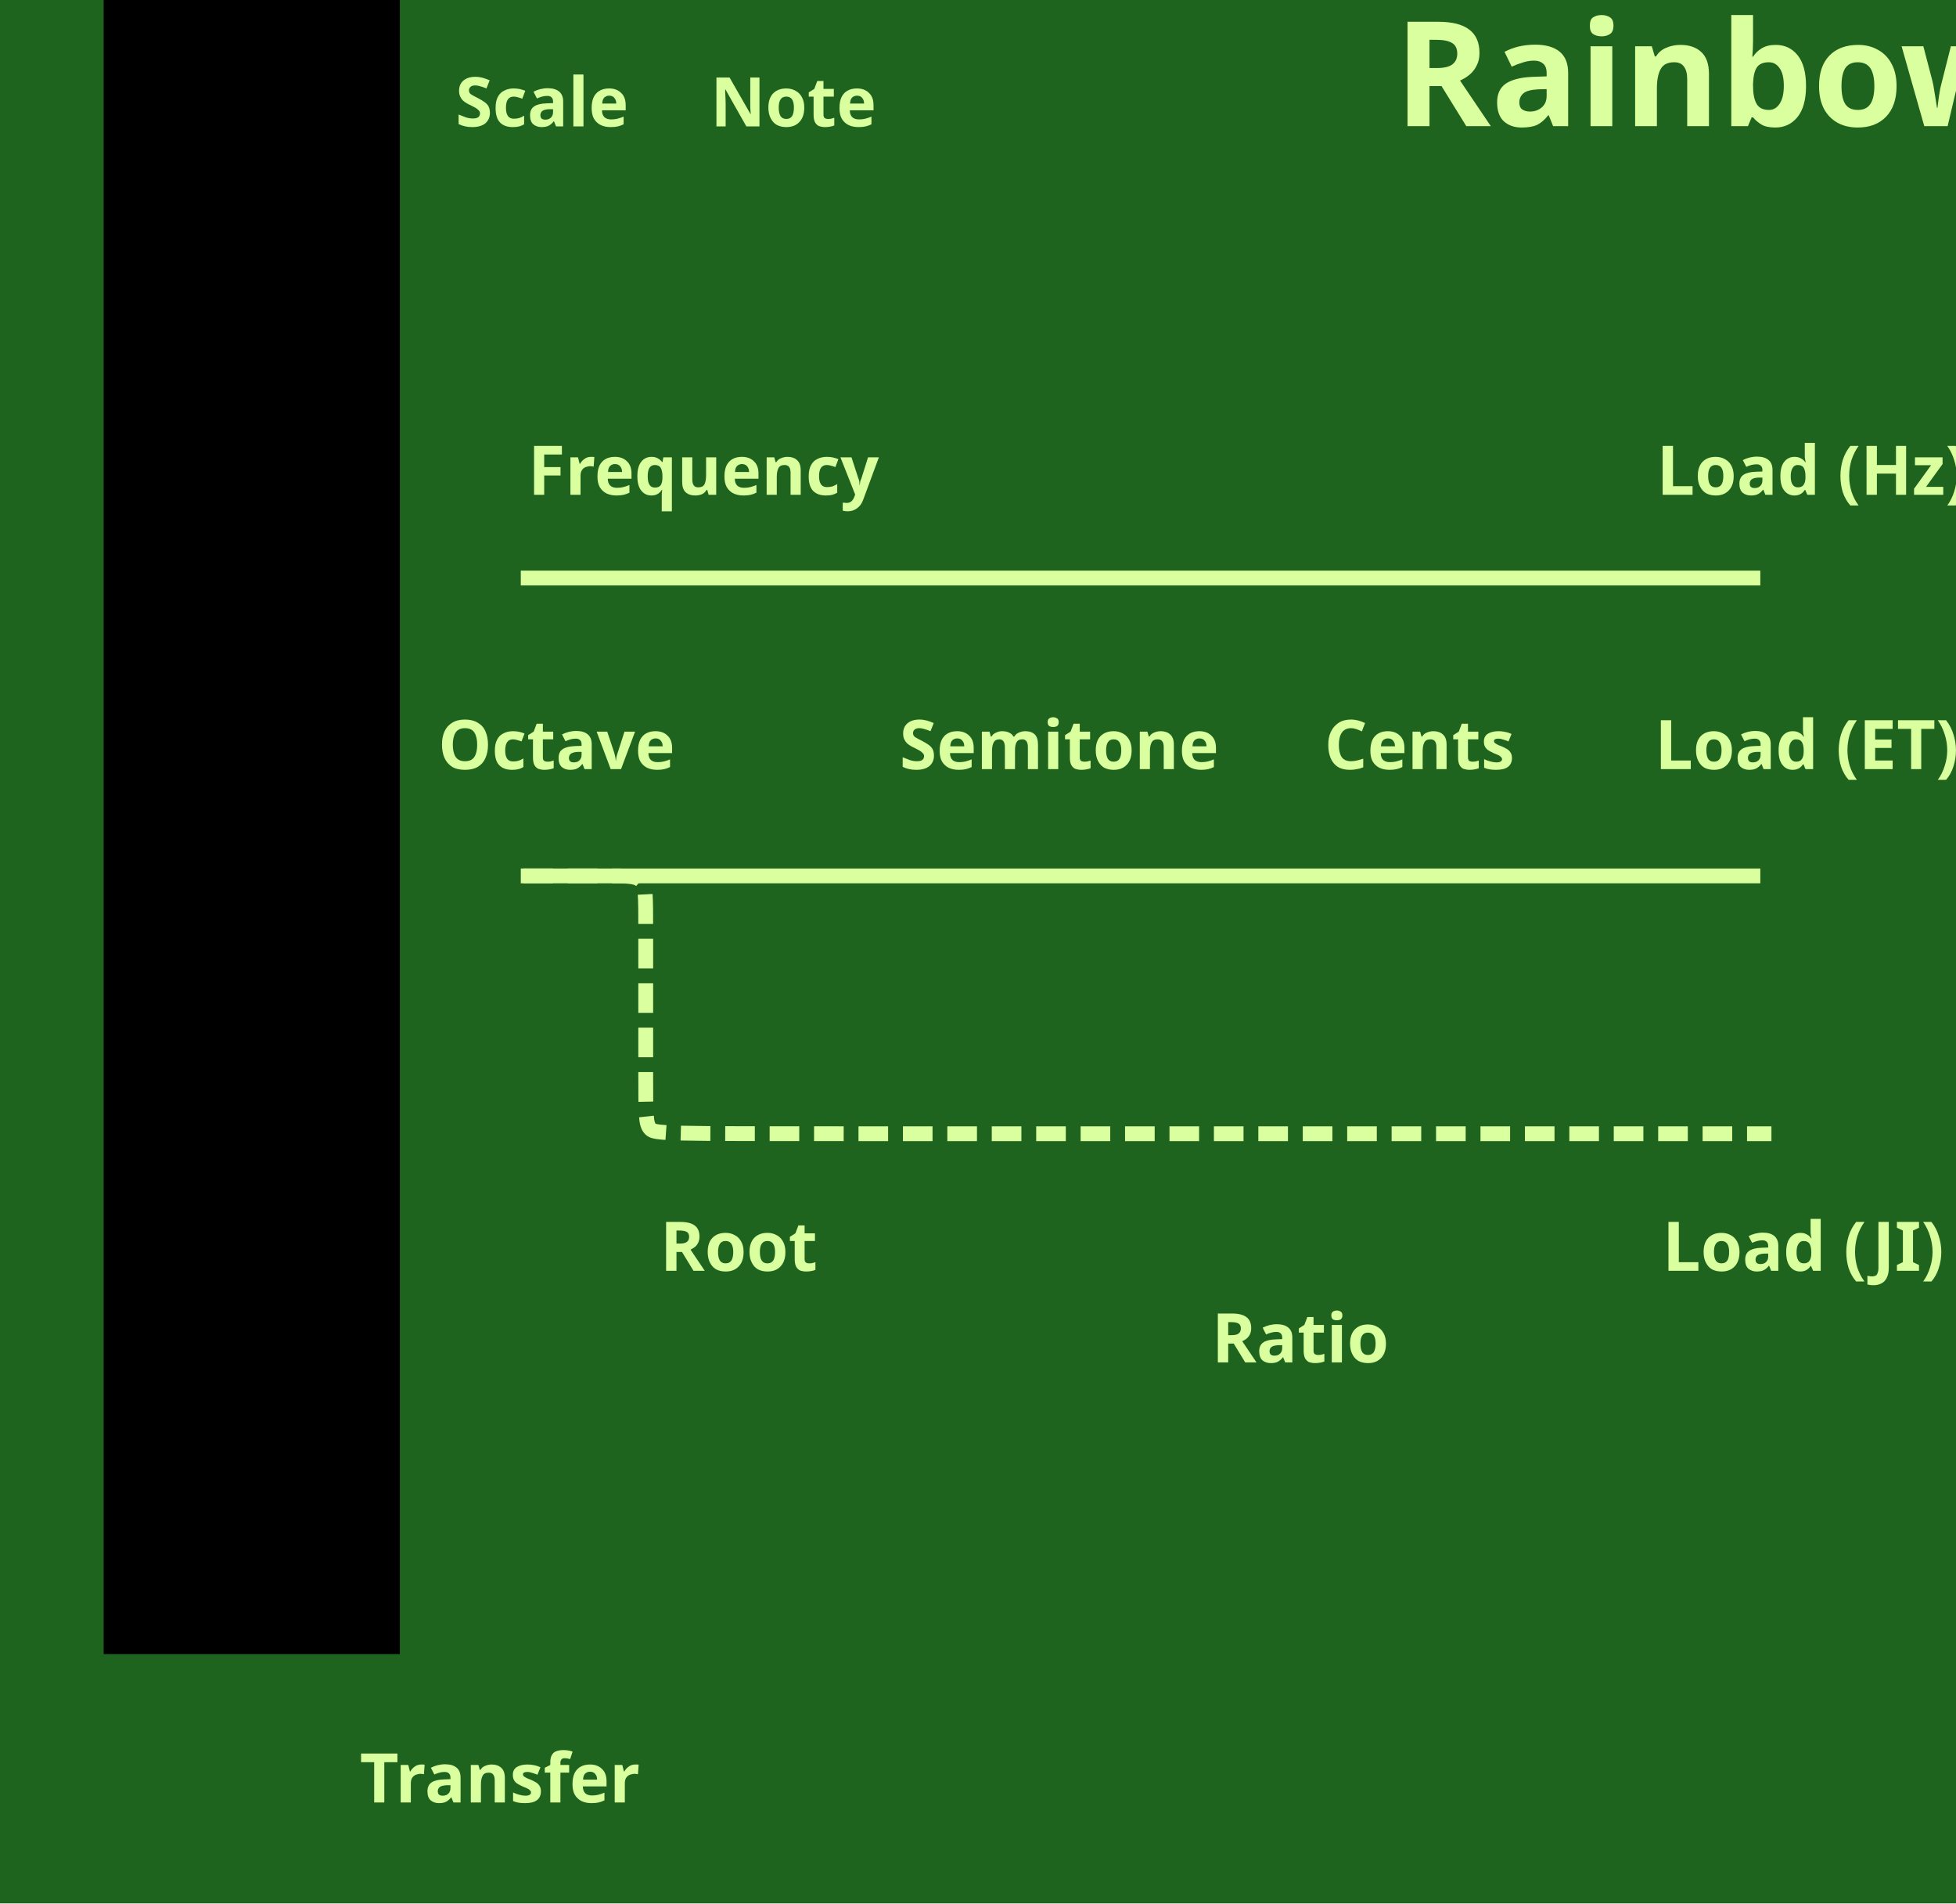
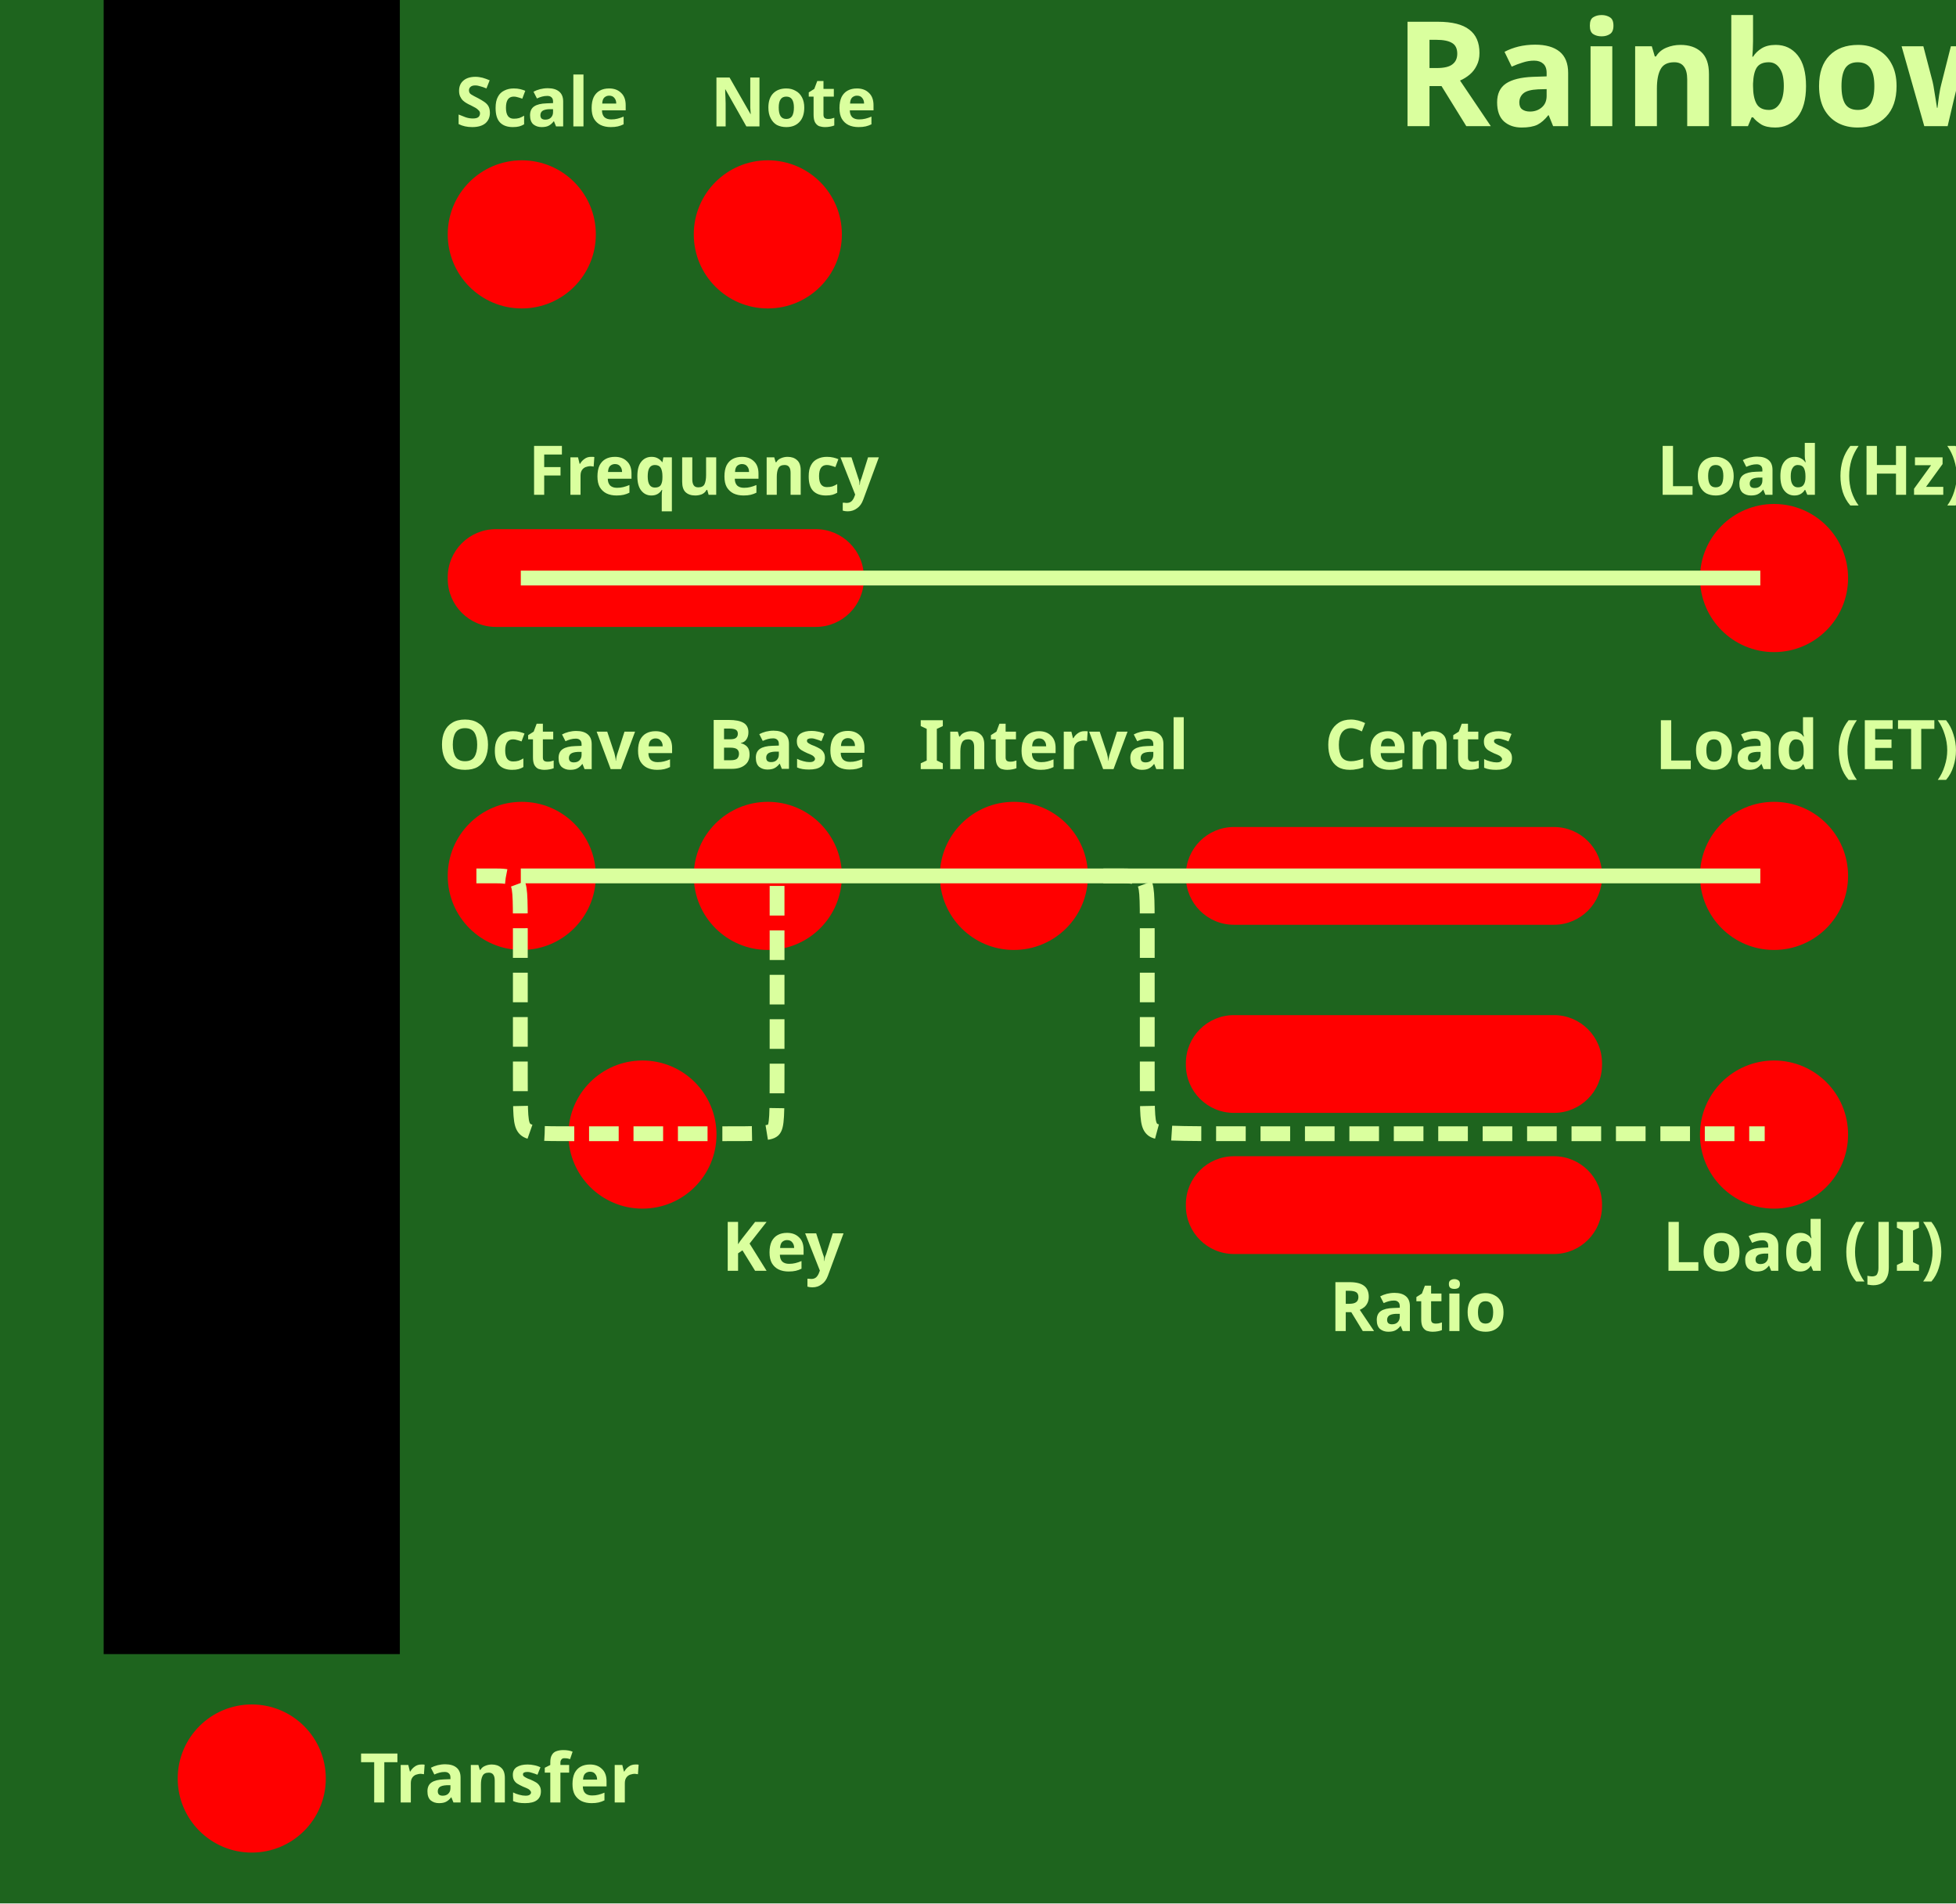
<svg xmlns="http://www.w3.org/2000/svg" xmlns:ns1="http://www.openswatchbook.org/uri/2009/osb" xmlns:xlink="http://www.w3.org/1999/xlink" width="132.08mm" height="128.5mm" viewBox="0 0 132.08 128.5" version="1.1" id="svg4540">
  <defs id="defs4534">
    <marker style="overflow:visible" id="marker3381" refX="0" refY="0" orient="auto">
      <path transform="matrix(-1.1,0,0,-1.1,-1.1,0)" d="M 8.719,4.034 -2.207,0.016 8.719,-4.002 c -1.745,2.372 -1.735,5.617 -6e-7,8.035 z" style="fill:#daff9e;fill-opacity:1;fill-rule:evenodd;stroke:#daff9e;stroke-width:0.625;stroke-linejoin:round;stroke-opacity:1" id="path3379" />
    </marker>
    <marker style="overflow:visible" id="marker2321" refX="0" refY="0" orient="auto">
      <path transform="matrix(-1.1,0,0,-1.1,-1.1,0)" d="M 8.719,4.034 -2.207,0.016 8.719,-4.002 c -1.745,2.372 -1.735,5.617 -6e-7,8.035 z" style="fill:#daff9e;fill-opacity:1;fill-rule:evenodd;stroke:#daff9e;stroke-width:0.625;stroke-linejoin:round;stroke-opacity:1" id="path2319" />
    </marker>
    <marker orient="auto" refY="0" refX="0" id="marker1985" style="overflow:visible">
      <g id="g1983" transform="scale(-1.2)" style="fill:#daff9e;fill-opacity:1;stroke:#daff9e;stroke-opacity:1">
        <path id="path1971" d="M -3.805,-3.959 0.544,0" style="fill:#daff9e;fill-opacity:1;fill-rule:evenodd;stroke:#daff9e;stroke-width:0.8;stroke-linecap:round;stroke-opacity:1" />
        <path id="path1973" d="M -1.287,-3.959 3.062,0" style="fill:#daff9e;fill-opacity:1;fill-rule:evenodd;stroke:#daff9e;stroke-width:0.8;stroke-linecap:round;stroke-opacity:1" />
        <path id="path1975" d="M 1.305,-3.959 5.654,0" style="fill:#daff9e;fill-opacity:1;fill-rule:evenodd;stroke:#daff9e;stroke-width:0.8;stroke-linecap:round;stroke-opacity:1" />
        <path id="path1977" d="M -3.805,4.178 0.544,0.22" style="fill:#daff9e;fill-opacity:1;fill-rule:evenodd;stroke:#daff9e;stroke-width:0.8;stroke-linecap:round;stroke-opacity:1" />
        <path id="path1979" d="M -1.287,4.178 3.062,0.22" style="fill:#daff9e;fill-opacity:1;fill-rule:evenodd;stroke:#daff9e;stroke-width:0.8;stroke-linecap:round;stroke-opacity:1" />
        <path id="path1981" d="M 1.305,4.178 5.654,0.22" style="fill:#daff9e;fill-opacity:1;fill-rule:evenodd;stroke:#daff9e;stroke-width:0.8;stroke-linecap:round;stroke-opacity:1" />
      </g>
    </marker>
    <marker orient="auto" refY="0" refX="0" id="Arrow1Lstart" style="overflow:visible">
      <path id="path1379" d="M 0,0 5,-5 -12.5,0 5,5 Z" style="fill:#daff9e;fill-opacity:1;fill-rule:evenodd;stroke:#daff9e;stroke-width:1pt;stroke-opacity:1" transform="matrix(0.8,0,0,0.8,10,0)" />
    </marker>
    <marker orient="auto" refY="0" refX="0" id="marker1711" style="overflow:visible">
      <g id="g1709" transform="scale(-1.2)" style="fill:#daff9e;fill-opacity:1;stroke:#daff9e;stroke-opacity:1">
        <path id="path1697" d="M -3.805,-3.959 0.544,0" style="fill:#daff9e;fill-opacity:1;fill-rule:evenodd;stroke:#daff9e;stroke-width:0.8;stroke-linecap:round;stroke-opacity:1" />
        <path id="path1699" d="M -1.287,-3.959 3.062,0" style="fill:#daff9e;fill-opacity:1;fill-rule:evenodd;stroke:#daff9e;stroke-width:0.8;stroke-linecap:round;stroke-opacity:1" />
        <path id="path1701" d="M 1.305,-3.959 5.654,0" style="fill:#daff9e;fill-opacity:1;fill-rule:evenodd;stroke:#daff9e;stroke-width:0.8;stroke-linecap:round;stroke-opacity:1" />
        <path id="path1703" d="M -3.805,4.178 0.544,0.22" style="fill:#daff9e;fill-opacity:1;fill-rule:evenodd;stroke:#daff9e;stroke-width:0.8;stroke-linecap:round;stroke-opacity:1" />
        <path id="path1705" d="M -1.287,4.178 3.062,0.22" style="fill:#daff9e;fill-opacity:1;fill-rule:evenodd;stroke:#daff9e;stroke-width:0.8;stroke-linecap:round;stroke-opacity:1" />
        <path id="path1707" d="M 1.305,4.178 5.654,0.22" style="fill:#daff9e;fill-opacity:1;fill-rule:evenodd;stroke:#daff9e;stroke-width:0.8;stroke-linecap:round;stroke-opacity:1" />
      </g>
    </marker>
    <marker orient="auto" refY="0" refX="0" id="Tail" style="overflow:visible">
      <g id="g1427" transform="scale(-1.2)" style="fill:#daff9e;fill-opacity:1;stroke:#daff9e;stroke-opacity:1">
        <path id="path1415" d="M -3.805,-3.959 0.544,0" style="fill:#daff9e;fill-opacity:1;fill-rule:evenodd;stroke:#daff9e;stroke-width:0.8;stroke-linecap:round;stroke-opacity:1" />
        <path id="path1417" d="M -1.287,-3.959 3.062,0" style="fill:#daff9e;fill-opacity:1;fill-rule:evenodd;stroke:#daff9e;stroke-width:0.8;stroke-linecap:round;stroke-opacity:1" />
        <path id="path1419" d="M 1.305,-3.959 5.654,0" style="fill:#daff9e;fill-opacity:1;fill-rule:evenodd;stroke:#daff9e;stroke-width:0.8;stroke-linecap:round;stroke-opacity:1" />
        <path id="path1421" d="M -3.805,4.178 0.544,0.22" style="fill:#daff9e;fill-opacity:1;fill-rule:evenodd;stroke:#daff9e;stroke-width:0.8;stroke-linecap:round;stroke-opacity:1" />
        <path id="path1423" d="M -1.287,4.178 3.062,0.22" style="fill:#daff9e;fill-opacity:1;fill-rule:evenodd;stroke:#daff9e;stroke-width:0.8;stroke-linecap:round;stroke-opacity:1" />
        <path id="path1425" d="M 1.305,4.178 5.654,0.22" style="fill:#daff9e;fill-opacity:1;fill-rule:evenodd;stroke:#daff9e;stroke-width:0.8;stroke-linecap:round;stroke-opacity:1" />
      </g>
    </marker>
    <linearGradient id="linearGradient6764" ns1:paint="solid">
      <stop style="stop-color:#000000;stop-opacity:1;" offset="0" id="stop6762" />
    </linearGradient>
    <linearGradient xlink:href="#Dark" id="linearGradient1230" x1="-0.012" y1="264.387" x2="734.988" y2="264.387" gradientUnits="userSpaceOnUse" gradientTransform="matrix(0.2645833,0,0,0.2645833,0.00311001,-19.6815)" />
    <linearGradient id="Dark" ns1:paint="solid">
      <stop style="stop-color:#1e641e;stop-opacity:1;" offset="0" id="stop1226" />
    </linearGradient>
    <linearGradient id="linearGradient3050" ns1:paint="solid">
      <stop style="stop-color:#daff9e;stop-opacity:1;" offset="0" id="stop3048" />
    </linearGradient>
    <linearGradient xlink:href="#linearGradient3050" id="linearGradient2337" gradientUnits="userSpaceOnUse" gradientTransform="matrix(0.2645833,0,0,0.2645833,0.00325402,169.047)" x1="58.839" y1="374.624" x2="87.734" y2="374.624" />
  </defs>
  <g id="layer2" style="display:inline">
    <path style="display:inline;opacity:1;fill:url(#linearGradient1230);fill-opacity:1;stroke-width:4.289" d="M 0,-1e-5 H 132.08 V 128.5 H 0 Z" id="rect7953" />
  </g>
-   <g id="layer3" style="display:none">
+   <g id="layer3" style="display:inline">
    <rect rx="3.196" style="display:inline;opacity:1;fill:#ff0000;fill-opacity:1;stroke:#ff0000;stroke-width:0.1;stroke-linecap:square;stroke-miterlimit:4;stroke-dasharray:none;stroke-opacity:1" id="rect2516" width="28" height="6.5" x="30.284" y="35.774" ry="3.196" />
    <circle style="display:inline;opacity:1;fill:#ff0000;fill-opacity:1;stroke:#ff0000;stroke-width:0;stroke-linecap:square;stroke-miterlimit:4;stroke-dasharray:none;stroke-opacity:1" id="circle16135" cx="17" cy="120.069" r="5" />
    <circle r="5" cy="59.132" cx="119.792" id="circle5193" style="display:inline;opacity:1;fill:#ff0000;fill-opacity:1;stroke:#ff0000;stroke-width:0;stroke-linecap:square;stroke-miterlimit:4;stroke-dasharray:none;stroke-opacity:1" />
    <circle r="5" cy="39.024" cx="119.792" id="circle5207" style="display:inline;opacity:1;fill:#ff0000;fill-opacity:1;stroke:#ff0000;stroke-width:0;stroke-linecap:square;stroke-miterlimit:4;stroke-dasharray:none;stroke-opacity:1" />
    <circle style="display:inline;opacity:1;fill:#ff0000;fill-opacity:1;stroke:#ff0000;stroke-width:0;stroke-linecap:square;stroke-miterlimit:4;stroke-dasharray:none;stroke-opacity:1" id="circle5205" cx="119.792" cy="76.595" r="5" />
    <rect ry="3.196" y="55.882" x="80.127" height="6.5" width="28" id="rect5203" style="display:inline;opacity:1;fill:#ff0000;fill-opacity:1;stroke:#ff0000;stroke-width:0.1;stroke-linecap:square;stroke-miterlimit:4;stroke-dasharray:none;stroke-opacity:1" rx="3.196" />
    <circle r="5" cy="59.132" cx="68.463" id="circle5197" style="display:inline;opacity:1;fill:#ff0000;fill-opacity:1;stroke:#ff0000;stroke-width:0;stroke-linecap:square;stroke-miterlimit:4;stroke-dasharray:none;stroke-opacity:1" />
-     <circle r="5" cy="76.595" cx="51.848" id="circle5407" style="display:inline;opacity:1;fill:#ff0000;fill-opacity:1;stroke:#ff0000;stroke-width:0;stroke-linecap:square;stroke-miterlimit:4;stroke-dasharray:none;stroke-opacity:1" />
+     <circle r="5" cy="76.595" cx="43.382" id="circle5407" style="display:inline;opacity:1;fill:#ff0000;fill-opacity:1;stroke:#ff0000;stroke-width:0;stroke-linecap:square;stroke-miterlimit:4;stroke-dasharray:none;stroke-opacity:1" />
    <circle style="display:inline;opacity:1;fill:#ff0000;fill-opacity:1;stroke:#ff0000;stroke-width:0;stroke-linecap:square;stroke-miterlimit:4;stroke-dasharray:none;stroke-opacity:1" id="circle5195" cx="35.234" cy="59.132" r="5" />
    <circle r="5" cy="15.823" cx="35.234" id="circle5409" style="display:inline;opacity:1;fill:#ff0000;fill-opacity:1;stroke:#ff0000;stroke-width:0;stroke-linecap:square;stroke-miterlimit:4;stroke-dasharray:none;stroke-opacity:1" />
    <circle style="display:inline;opacity:1;fill:#ff0000;fill-opacity:1;stroke:#ff0000;stroke-width:0;stroke-linecap:square;stroke-miterlimit:4;stroke-dasharray:none;stroke-opacity:1" id="circle5411" cx="51.848" cy="15.823" r="5" />
-     <rect rx="3.196" style="display:inline;opacity:1;fill:#ff0000;fill-opacity:1;stroke:#ff0000;stroke-width:0.1;stroke-linecap:square;stroke-miterlimit:4;stroke-dasharray:none;stroke-opacity:1" id="rect7285" width="28" height="6.5" x="72.19" y="68.582" ry="3.196" />
-     <rect ry="3.196" y="78.108" x="72.19" height="6.5" width="28" id="rect7287" style="display:inline;opacity:1;fill:#ff0000;fill-opacity:1;stroke:#ff0000;stroke-width:0.1;stroke-linecap:square;stroke-miterlimit:4;stroke-dasharray:none;stroke-opacity:1" rx="3.196" />
+     <rect rx="3.196" style="display:inline;opacity:1;fill:#ff0000;fill-opacity:1;stroke:#ff0000;stroke-width:0.1;stroke-linecap:square;stroke-miterlimit:4;stroke-dasharray:none;stroke-opacity:1" id="rect7285" width="28" height="6.5" x="80.127" y="68.582" ry="3.196" />
+     <rect ry="3.196" y="78.108" x="80.127" height="6.5" width="28" id="rect7287" style="display:inline;opacity:1;fill:#ff0000;fill-opacity:1;stroke:#ff0000;stroke-width:0.1;stroke-linecap:square;stroke-miterlimit:4;stroke-dasharray:none;stroke-opacity:1" rx="3.196" />
+     <circle style="display:inline;opacity:1;fill:#ff0000;fill-opacity:1;stroke:#ff0000;stroke-width:0;stroke-linecap:square;stroke-miterlimit:4;stroke-dasharray:none;stroke-opacity:1" id="circle8212" cx="51.848" cy="59.132" r="5" />
  </g>
  <g id="layer1" transform="translate(0,-168.5)" style="display:inline">
    <text xml:space="preserve" style="font-style:normal;font-variant:normal;font-weight:900;font-stretch:condensed;font-size:4.233px;line-height:1.25;font-family:'DIN Pro';-inkscape-font-specification:'DIN Pro, Heavy Condensed';font-variant-ligatures:normal;font-variant-caps:normal;font-variant-numeric:normal;font-feature-settings:normal;text-align:start;letter-spacing:0px;word-spacing:0px;writing-mode:lr-tb;text-anchor:start;display:inline;fill:#daff9e;fill-opacity:1;stroke:none;stroke-width:0.265" x="70.763" y="262.857" id="text7593">
      <tspan id="tspan7591" x="70.763" y="266.788" style="stroke-width:0.265" />
    </text>
    <text id="text7961" y="177.017" x="94.152" style="font-style:normal;font-variant:normal;font-weight:bold;font-stretch:condensed;font-size:9.878px;line-height:1.25;font-family:'Barlow Condensed';-inkscape-font-specification:'Barlow Condensed, Bold Condensed';font-variant-ligatures:normal;font-variant-caps:normal;font-variant-numeric:normal;font-feature-settings:normal;text-align:start;letter-spacing:0px;word-spacing:0px;writing-mode:lr-tb;text-anchor:start;display:inline;fill:#daff9e;fill-opacity:1;stroke:none;stroke-width:0.265" xml:space="preserve">
      <tspan style="font-style:normal;font-variant:normal;font-weight:bold;font-stretch:condensed;font-size:9.878px;font-family:'Barlow Condensed';-inkscape-font-specification:'Barlow Condensed, Bold Condensed';font-variant-ligatures:normal;font-variant-caps:normal;font-variant-numeric:normal;font-feature-settings:normal;text-align:start;writing-mode:lr-tb;text-anchor:start;fill:#daff9e;fill-opacity:1;stroke-width:0.265" y="177.017" x="94.152" id="tspan7959">RainbowIO</tspan>
    </text>
    <rect style="display:inline;opacity:1;fill:#000000;fill-opacity:1;stroke:none;stroke-width:0.3;stroke-linecap:round;stroke-linejoin:round;stroke-miterlimit:4;stroke-dasharray:none;stroke-opacity:1" id="rect3513" width="20" height="111.67" x="7" y="168.5" rx="0" ry="0" />
    <path id="path5349" d="M 35.167,207.524 H 118.866" style="display:inline;fill:none;stroke:#daff9e;stroke-width:1;stroke-linecap:butt;stroke-linejoin:miter;stroke-miterlimit:4;stroke-dasharray:none;stroke-opacity:1" />
    <path style="display:inline;fill:none;stroke:#daff9e;stroke-width:1;stroke-linecap:butt;stroke-linejoin:miter;stroke-miterlimit:4;stroke-dasharray:none;stroke-opacity:1" d="M 35.167,227.633 H 118.866" id="path5325" />
-     <path style="display:inline;fill:none;stroke:#daff9e;stroke-width:1;stroke-linecap:butt;stroke-linejoin:miter;stroke-miterlimit:4;stroke-dasharray:2, 1;stroke-dashoffset:0;stroke-opacity:1" d="m 35.344,45.911 c 2.117,0 4.233,0 5.61,0 1.376,0 2.013,0 2.331,0.311 0.318,0.311 0.318,0.932 0.318,3.516 0,2.584 0,7.126 0,9.716 0,2.59 0,3.227 0.318,3.545 0.318,0.318 0.955,0.318 13.624,0.318 12.669,-6.2e-5 37.37,-6.2e-5 62.072,-6.2e-5" id="path5341" transform="translate(0,181.7213)" />
+     <path style="display:inline;fill:none;stroke:#daff9e;stroke-width:1;stroke-linecap:butt;stroke-linejoin:miter;stroke-miterlimit:4;stroke-dasharray:2, 1;stroke-dashoffset:0;stroke-opacity:1" d="m 35.344,45.911 c 0.353,0 0.706,0 1.2,0 0.494,0 1.131,0 1.449,0.311 0.318,0.311 0.318,0.932 0.318,3.516 0,2.584 0,7.126 0,9.716 0,2.59 0,3.226 0.318,3.545 0.318,0.318 1.082,0.318 3.133,0.318 2.052,-6.2e-5 8.341,-1.09e-4 10.398,-1.27e-4 2.057,-1.8e-5 2.967,-3.5e-5 3.227,-0.247 0.26,-0.247 0.26,-0.989 0.26,-3.878 0,-2.889 -3.3e-5,-8.047 -6.6e-5,-13.206" id="path5341" transform="translate(-3.175,181.7213)" />
    <text xml:space="preserve" style="font-style:normal;font-variant:normal;font-weight:bold;font-stretch:condensed;font-size:4.586px;line-height:1.25;font-family:'Barlow Condensed';-inkscape-font-specification:'Barlow Condensed, Bold Condensed';font-variant-ligatures:normal;font-variant-caps:normal;font-variant-numeric:normal;font-feature-settings:normal;text-align:start;letter-spacing:0px;word-spacing:0px;writing-mode:lr-tb;text-anchor:start;display:inline;fill:#daff9e;fill-opacity:1;stroke:none;stroke-width:0.263" x="35.866" y="200.734" id="text2246" transform="scale(0.994209,1.005825)">
      <tspan id="tspan2244" x="35.866" y="200.734" style="font-style:normal;font-variant:normal;font-weight:bold;font-stretch:condensed;font-size:4.586px;font-family:'Barlow Condensed';-inkscape-font-specification:'Barlow Condensed, Bold Condensed';font-variant-ligatures:normal;font-variant-caps:normal;font-variant-numeric:normal;font-feature-settings:normal;text-align:start;writing-mode:lr-tb;text-anchor:start;fill:#daff9e;fill-opacity:1;stroke-width:0.263">Frequency</tspan>
    </text>
    <text transform="scale(0.994209,1.005825)" id="text5377" y="200.734" x="112.521" style="font-style:normal;font-variant:normal;font-weight:bold;font-stretch:condensed;font-size:4.586px;line-height:1.25;font-family:'Barlow Condensed';-inkscape-font-specification:'Barlow Condensed, Bold Condensed';font-variant-ligatures:normal;font-variant-caps:normal;font-variant-numeric:normal;font-feature-settings:normal;text-align:start;letter-spacing:0px;word-spacing:0px;writing-mode:lr-tb;text-anchor:start;display:inline;fill:#daff9e;fill-opacity:1;stroke:none;stroke-width:0.263" xml:space="preserve">
      <tspan style="font-style:normal;font-variant:normal;font-weight:bold;font-stretch:condensed;font-size:4.586px;font-family:'Barlow Condensed';-inkscape-font-specification:'Barlow Condensed, Bold Condensed';font-variant-ligatures:normal;font-variant-caps:normal;font-variant-numeric:normal;font-feature-settings:normal;text-align:start;writing-mode:lr-tb;text-anchor:start;fill:#daff9e;fill-opacity:1;stroke-width:0.263" y="200.734" x="112.521" id="tspan5375">Load (Hz)</tspan>
    </text>
    <text transform="scale(0.994209,1.005825)" id="text5381" y="207.047" x="30.705" style="font-style:normal;font-variant:normal;font-weight:bold;font-stretch:condensed;font-size:4.586px;line-height:1.25;font-family:'Barlow Condensed';-inkscape-font-specification:'Barlow Condensed, Bold Condensed';font-variant-ligatures:normal;font-variant-caps:normal;font-variant-numeric:normal;font-feature-settings:normal;text-align:start;letter-spacing:0px;word-spacing:0px;writing-mode:lr-tb;text-anchor:start;display:inline;fill:#daff9e;fill-opacity:1;stroke:none;stroke-width:0.263" xml:space="preserve">
      <tspan style="font-style:normal;font-variant:normal;font-weight:bold;font-stretch:condensed;font-size:4.586px;font-family:'Barlow Condensed';-inkscape-font-specification:'Barlow Condensed, Bold Condensed';font-variant-ligatures:normal;font-variant-caps:normal;font-variant-numeric:normal;font-feature-settings:normal;text-align:start;writing-mode:lr-tb;text-anchor:start;fill:#daff9e;fill-opacity:1;stroke-width:0.263" y="211.442" x="30.705" id="tspan5379" />
    </text>
    <text transform="scale(0.994209,1.005825)" id="text5385" y="219.148" x="29.752" style="font-style:normal;font-variant:normal;font-weight:bold;font-stretch:condensed;font-size:4.586px;line-height:1.25;font-family:'Barlow Condensed';-inkscape-font-specification:'Barlow Condensed, Bold Condensed';font-variant-ligatures:normal;font-variant-caps:normal;font-variant-numeric:normal;font-feature-settings:normal;text-align:start;letter-spacing:0px;word-spacing:0px;writing-mode:lr-tb;text-anchor:start;display:inline;fill:#daff9e;fill-opacity:1;stroke:none;stroke-width:0.263" xml:space="preserve">
      <tspan style="font-style:normal;font-variant:normal;font-weight:bold;font-stretch:condensed;font-size:4.586px;font-family:'Barlow Condensed';-inkscape-font-specification:'Barlow Condensed, Bold Condensed';font-variant-ligatures:normal;font-variant-caps:normal;font-variant-numeric:normal;font-feature-settings:normal;text-align:start;writing-mode:lr-tb;text-anchor:start;fill:#daff9e;fill-opacity:1;stroke-width:0.263" y="219.148" x="29.752" id="tspan5383">Octave</tspan>
    </text>
-     <text xml:space="preserve" style="font-style:normal;font-variant:normal;font-weight:bold;font-stretch:condensed;font-size:4.586px;line-height:1.25;font-family:'Barlow Condensed';-inkscape-font-specification:'Barlow Condensed, Bold Condensed';font-variant-ligatures:normal;font-variant-caps:normal;font-variant-numeric:normal;font-feature-settings:normal;text-align:start;letter-spacing:0px;word-spacing:0px;writing-mode:lr-tb;text-anchor:start;display:inline;fill:#daff9e;fill-opacity:1;stroke:none;stroke-width:0.263" x="44.836" y="252.819" id="text5389" transform="scale(0.994209,1.005825)">
-       <tspan id="tspan5387" x="44.836" y="252.819" style="font-style:normal;font-variant:normal;font-weight:bold;font-stretch:condensed;font-size:4.586px;font-family:'Barlow Condensed';-inkscape-font-specification:'Barlow Condensed, Bold Condensed';font-variant-ligatures:normal;font-variant-caps:normal;font-variant-numeric:normal;font-feature-settings:normal;text-align:start;writing-mode:lr-tb;text-anchor:start;fill:#daff9e;fill-opacity:1;stroke-width:0.263">Root</tspan>
+     <text xml:space="preserve" style="font-style:normal;font-variant:normal;font-weight:bold;font-stretch:condensed;font-size:4.586px;line-height:1.25;font-family:'Barlow Condensed';-inkscape-font-specification:'Barlow Condensed, Bold Condensed';font-variant-ligatures:normal;font-variant-caps:normal;font-variant-numeric:normal;font-feature-settings:normal;text-align:start;letter-spacing:0px;word-spacing:0px;writing-mode:lr-tb;text-anchor:start;display:inline;fill:#daff9e;fill-opacity:1;stroke:none;stroke-width:0.263" x="49.019" y="252.819" id="text5389" transform="scale(0.994209,1.005825)">
+       <tspan id="tspan5387" x="49.019" y="252.819" style="font-style:normal;font-variant:normal;font-weight:bold;font-stretch:condensed;font-size:4.586px;font-family:'Barlow Condensed';-inkscape-font-specification:'Barlow Condensed, Bold Condensed';font-variant-ligatures:normal;font-variant-caps:normal;font-variant-numeric:normal;font-feature-settings:normal;text-align:start;writing-mode:lr-tb;text-anchor:start;fill:#daff9e;fill-opacity:1;stroke-width:0.263">Key</tspan>
    </text>
-     <text xml:space="preserve" style="font-style:normal;font-variant:normal;font-weight:bold;font-stretch:condensed;font-size:4.586px;line-height:1.25;font-family:'Barlow Condensed';-inkscape-font-specification:'Barlow Condensed, Bold Condensed';font-variant-ligatures:normal;font-variant-caps:normal;font-variant-numeric:normal;font-feature-settings:normal;text-align:start;letter-spacing:0px;word-spacing:0px;writing-mode:lr-tb;text-anchor:start;display:inline;fill:#daff9e;fill-opacity:1;stroke:none;stroke-width:0.263" x="61.09" y="219.148" id="text5393" transform="scale(0.994209,1.005825)">
-       <tspan id="tspan5391" x="61.09" y="219.148" style="font-style:normal;font-variant:normal;font-weight:bold;font-stretch:condensed;font-size:4.586px;font-family:'Barlow Condensed';-inkscape-font-specification:'Barlow Condensed, Bold Condensed';font-variant-ligatures:normal;font-variant-caps:normal;font-variant-numeric:normal;font-feature-settings:normal;text-align:start;writing-mode:lr-tb;text-anchor:start;fill:#daff9e;fill-opacity:1;stroke-width:0.263">Semitone</tspan>
+     <text xml:space="preserve" style="font-style:normal;font-variant:normal;font-weight:bold;font-stretch:condensed;font-size:4.586px;line-height:1.25;font-family:'Barlow Condensed';-inkscape-font-specification:'Barlow Condensed, Bold Condensed';font-variant-ligatures:normal;font-variant-caps:normal;font-variant-numeric:normal;font-feature-settings:normal;text-align:start;letter-spacing:0px;word-spacing:0px;writing-mode:lr-tb;text-anchor:start;display:inline;fill:#daff9e;fill-opacity:1;stroke:none;stroke-width:0.263" x="62.394" y="219.148" id="text5393" transform="scale(0.994209,1.005825)">
+       <tspan id="tspan5391" x="62.394" y="219.148" style="font-style:normal;font-variant:normal;font-weight:bold;font-stretch:condensed;font-size:4.586px;font-family:'Barlow Condensed';-inkscape-font-specification:'Barlow Condensed, Bold Condensed';font-variant-ligatures:normal;font-variant-caps:normal;font-variant-numeric:normal;font-feature-settings:normal;text-align:start;writing-mode:lr-tb;text-anchor:start;fill:#daff9e;fill-opacity:1;stroke-width:0.263">Interval</tspan>
    </text>
    <text transform="scale(0.994209,1.005825)" id="text5397" y="219.148" x="89.948" style="font-style:normal;font-variant:normal;font-weight:bold;font-stretch:condensed;font-size:4.586px;line-height:1.25;font-family:'Barlow Condensed';-inkscape-font-specification:'Barlow Condensed, Bold Condensed';font-variant-ligatures:normal;font-variant-caps:normal;font-variant-numeric:normal;font-feature-settings:normal;text-align:start;letter-spacing:0px;word-spacing:0px;writing-mode:lr-tb;text-anchor:start;display:inline;fill:#daff9e;fill-opacity:1;stroke:none;stroke-width:0.263" xml:space="preserve">
      <tspan style="font-style:normal;font-variant:normal;font-weight:bold;font-stretch:condensed;font-size:4.586px;font-family:'Barlow Condensed';-inkscape-font-specification:'Barlow Condensed, Bold Condensed';font-variant-ligatures:normal;font-variant-caps:normal;font-variant-numeric:normal;font-feature-settings:normal;text-align:start;writing-mode:lr-tb;text-anchor:start;fill:#daff9e;fill-opacity:1;stroke-width:0.263" y="219.148" x="89.948" id="tspan5395">Cents</tspan>
    </text>
    <text xml:space="preserve" style="font-style:normal;font-variant:normal;font-weight:bold;font-stretch:condensed;font-size:4.586px;line-height:1.25;font-family:'Barlow Condensed';-inkscape-font-specification:'Barlow Condensed, Bold Condensed';font-variant-ligatures:normal;font-variant-caps:normal;font-variant-numeric:normal;font-feature-settings:normal;text-align:start;letter-spacing:0px;word-spacing:0px;writing-mode:lr-tb;text-anchor:start;display:inline;fill:#daff9e;fill-opacity:1;stroke:none;stroke-width:0.263" x="112.4" y="219.148" id="text5401" transform="scale(0.994209,1.005825)">
      <tspan id="tspan5399" x="112.4" y="219.148" style="font-style:normal;font-variant:normal;font-weight:bold;font-stretch:condensed;font-size:4.586px;font-family:'Barlow Condensed';-inkscape-font-specification:'Barlow Condensed, Bold Condensed';font-variant-ligatures:normal;font-variant-caps:normal;font-variant-numeric:normal;font-feature-settings:normal;text-align:start;writing-mode:lr-tb;text-anchor:start;fill:#daff9e;fill-opacity:1;stroke-width:0.263">Load (ET)</tspan>
    </text>
    <text transform="scale(0.994209,1.005825)" id="text5405" y="252.819" x="112.915" style="font-style:normal;font-variant:normal;font-weight:bold;font-stretch:condensed;font-size:4.586px;line-height:1.25;font-family:'Barlow Condensed';-inkscape-font-specification:'Barlow Condensed, Bold Condensed';font-variant-ligatures:normal;font-variant-caps:normal;font-variant-numeric:normal;font-feature-settings:normal;text-align:start;letter-spacing:0px;word-spacing:0px;writing-mode:lr-tb;text-anchor:start;display:inline;fill:#daff9e;fill-opacity:1;stroke:none;stroke-width:0.263" xml:space="preserve">
      <tspan style="font-style:normal;font-variant:normal;font-weight:bold;font-stretch:condensed;font-size:4.586px;font-family:'Barlow Condensed';-inkscape-font-specification:'Barlow Condensed, Bold Condensed';font-variant-ligatures:normal;font-variant-caps:normal;font-variant-numeric:normal;font-feature-settings:normal;text-align:start;writing-mode:lr-tb;text-anchor:start;fill:#daff9e;fill-opacity:1;stroke-width:0.263" y="252.819" x="112.915" id="tspan5403">Load (JI)</tspan>
    </text>
    <text xml:space="preserve" style="font-style:normal;font-variant:normal;font-weight:bold;font-stretch:condensed;font-size:4.586px;line-height:1.25;font-family:'Barlow Condensed';-inkscape-font-specification:'Barlow Condensed, Bold Condensed';font-variant-ligatures:normal;font-variant-caps:normal;font-variant-numeric:normal;font-feature-settings:normal;text-align:start;letter-spacing:0px;word-spacing:0px;writing-mode:lr-tb;text-anchor:start;display:inline;fill:#daff9e;fill-opacity:1;stroke:none;stroke-width:0.263" x="24.429" y="288.503" id="text5415" transform="scale(0.994209,1.005825)">
      <tspan id="tspan5413" x="24.429" y="288.503" style="font-style:normal;font-variant:normal;font-weight:bold;font-stretch:condensed;font-size:4.586px;font-family:'Barlow Condensed';-inkscape-font-specification:'Barlow Condensed, Bold Condensed';font-variant-ligatures:normal;font-variant-caps:normal;font-variant-numeric:normal;font-feature-settings:normal;text-align:start;writing-mode:lr-tb;text-anchor:start;fill:#daff9e;fill-opacity:1;stroke-width:0.263">Transfer</tspan>
    </text>
    <text xml:space="preserve" style="font-style:normal;font-variant:normal;font-weight:bold;font-stretch:condensed;font-size:4.586px;line-height:1.25;font-family:'Barlow Condensed';-inkscape-font-specification:'Barlow Condensed, Bold Condensed';font-variant-ligatures:normal;font-variant-caps:normal;font-variant-numeric:normal;font-feature-settings:normal;text-align:start;letter-spacing:0px;word-spacing:0px;writing-mode:lr-tb;text-anchor:start;display:inline;fill:#daff9e;fill-opacity:1;stroke:none;stroke-width:0.263" x="30.928" y="176.007" id="text5419" transform="scale(0.994209,1.005825)">
      <tspan id="tspan5417" x="30.928" y="176.007" style="font-style:normal;font-variant:normal;font-weight:bold;font-stretch:condensed;font-size:4.586px;font-family:'Barlow Condensed';-inkscape-font-specification:'Barlow Condensed, Bold Condensed';font-variant-ligatures:normal;font-variant-caps:normal;font-variant-numeric:normal;font-feature-settings:normal;text-align:start;writing-mode:lr-tb;text-anchor:start;fill:#daff9e;fill-opacity:1;stroke-width:0.263">Scale</tspan>
    </text>
    <text transform="scale(0.994209,1.005825)" id="text5423" y="176.007" x="48.254" style="font-style:normal;font-variant:normal;font-weight:bold;font-stretch:condensed;font-size:4.586px;line-height:1.25;font-family:'Barlow Condensed';-inkscape-font-specification:'Barlow Condensed, Bold Condensed';font-variant-ligatures:normal;font-variant-caps:normal;font-variant-numeric:normal;font-feature-settings:normal;text-align:start;letter-spacing:0px;word-spacing:0px;writing-mode:lr-tb;text-anchor:start;display:inline;fill:#daff9e;fill-opacity:1;stroke:none;stroke-width:0.263" xml:space="preserve">
      <tspan style="font-style:normal;font-variant:normal;font-weight:bold;font-stretch:condensed;font-size:4.586px;font-family:'Barlow Condensed';-inkscape-font-specification:'Barlow Condensed, Bold Condensed';font-variant-ligatures:normal;font-variant-caps:normal;font-variant-numeric:normal;font-feature-settings:normal;text-align:start;writing-mode:lr-tb;text-anchor:start;fill:#daff9e;fill-opacity:1;stroke-width:0.263" y="176.007" x="48.254" id="tspan5421">Note</tspan>
    </text>
-     <text transform="scale(0.994209,1.005825)" id="text7273" y="258.969" x="82.31" style="font-style:normal;font-variant:normal;font-weight:bold;font-stretch:condensed;font-size:4.586px;line-height:1.25;font-family:'Barlow Condensed';-inkscape-font-specification:'Barlow Condensed, Bold Condensed';font-variant-ligatures:normal;font-variant-caps:normal;font-variant-numeric:normal;font-feature-settings:normal;text-align:start;letter-spacing:0px;word-spacing:0px;writing-mode:lr-tb;text-anchor:start;display:inline;fill:#daff9e;fill-opacity:1;stroke:none;stroke-width:0.263" xml:space="preserve">
-       <tspan style="font-style:normal;font-variant:normal;font-weight:bold;font-stretch:condensed;font-size:4.586px;font-family:'Barlow Condensed';-inkscape-font-specification:'Barlow Condensed, Bold Condensed';font-variant-ligatures:normal;font-variant-caps:normal;font-variant-numeric:normal;font-feature-settings:normal;text-align:start;writing-mode:lr-tb;text-anchor:start;fill:#daff9e;fill-opacity:1;stroke-width:0.263" y="258.969" x="82.31" id="tspan7271">Ratio </tspan>
+     <text transform="scale(0.994209,1.005825)" id="text7273" y="256.865" x="90.293" style="font-style:normal;font-variant:normal;font-weight:bold;font-stretch:condensed;font-size:4.586px;line-height:1.25;font-family:'Barlow Condensed';-inkscape-font-specification:'Barlow Condensed, Bold Condensed';font-variant-ligatures:normal;font-variant-caps:normal;font-variant-numeric:normal;font-feature-settings:normal;text-align:start;letter-spacing:0px;word-spacing:0px;writing-mode:lr-tb;text-anchor:start;display:inline;fill:#daff9e;fill-opacity:1;stroke:none;stroke-width:0.263" xml:space="preserve">
+       <tspan style="font-style:normal;font-variant:normal;font-weight:bold;font-stretch:condensed;font-size:4.586px;font-family:'Barlow Condensed';-inkscape-font-specification:'Barlow Condensed, Bold Condensed';font-variant-ligatures:normal;font-variant-caps:normal;font-variant-numeric:normal;font-feature-settings:normal;text-align:start;writing-mode:lr-tb;text-anchor:start;fill:#daff9e;fill-opacity:1;stroke-width:0.263" y="256.865" x="90.293" id="tspan7271">Ratio </tspan>
    </text>
+     <text transform="scale(0.994209,1.005825)" id="text8216" y="219.129" x="48.066" style="font-style:normal;font-variant:normal;font-weight:bold;font-stretch:condensed;font-size:4.586px;line-height:1.25;font-family:'Barlow Condensed';-inkscape-font-specification:'Barlow Condensed, Bold Condensed';font-variant-ligatures:normal;font-variant-caps:normal;font-variant-numeric:normal;font-feature-settings:normal;text-align:start;letter-spacing:0px;word-spacing:0px;writing-mode:lr-tb;text-anchor:start;display:inline;fill:#daff9e;fill-opacity:1;stroke:none;stroke-width:0.263" xml:space="preserve">
+       <tspan style="font-style:normal;font-variant:normal;font-weight:bold;font-stretch:condensed;font-size:4.586px;font-family:'Barlow Condensed';-inkscape-font-specification:'Barlow Condensed, Bold Condensed';font-variant-ligatures:normal;font-variant-caps:normal;font-variant-numeric:normal;font-feature-settings:normal;text-align:start;writing-mode:lr-tb;text-anchor:start;fill:#daff9e;fill-opacity:1;stroke-width:0.263" y="219.129" x="48.066" id="tspan8214">Base</tspan>
+     </text>
+     <path transform="translate(39.15835,181.7213)" id="path8218" d="m 35.344,45.911 c 0.353,0 0.706,0 1.2,0 0.494,0 1.131,0 1.449,0.311 0.318,0.311 0.318,0.932 0.318,3.516 0,2.584 0,7.126 0,9.716 0,2.59 0,3.226 0.318,3.545 0.318,0.318 1.082,0.318 6.641,0.318 5.559,0 21.473,0 34.735,0" style="display:inline;fill:none;stroke:#daff9e;stroke-width:1;stroke-linecap:butt;stroke-linejoin:miter;stroke-miterlimit:4;stroke-dasharray:2, 1;stroke-dashoffset:0;stroke-opacity:1" />
  </g>
</svg>
